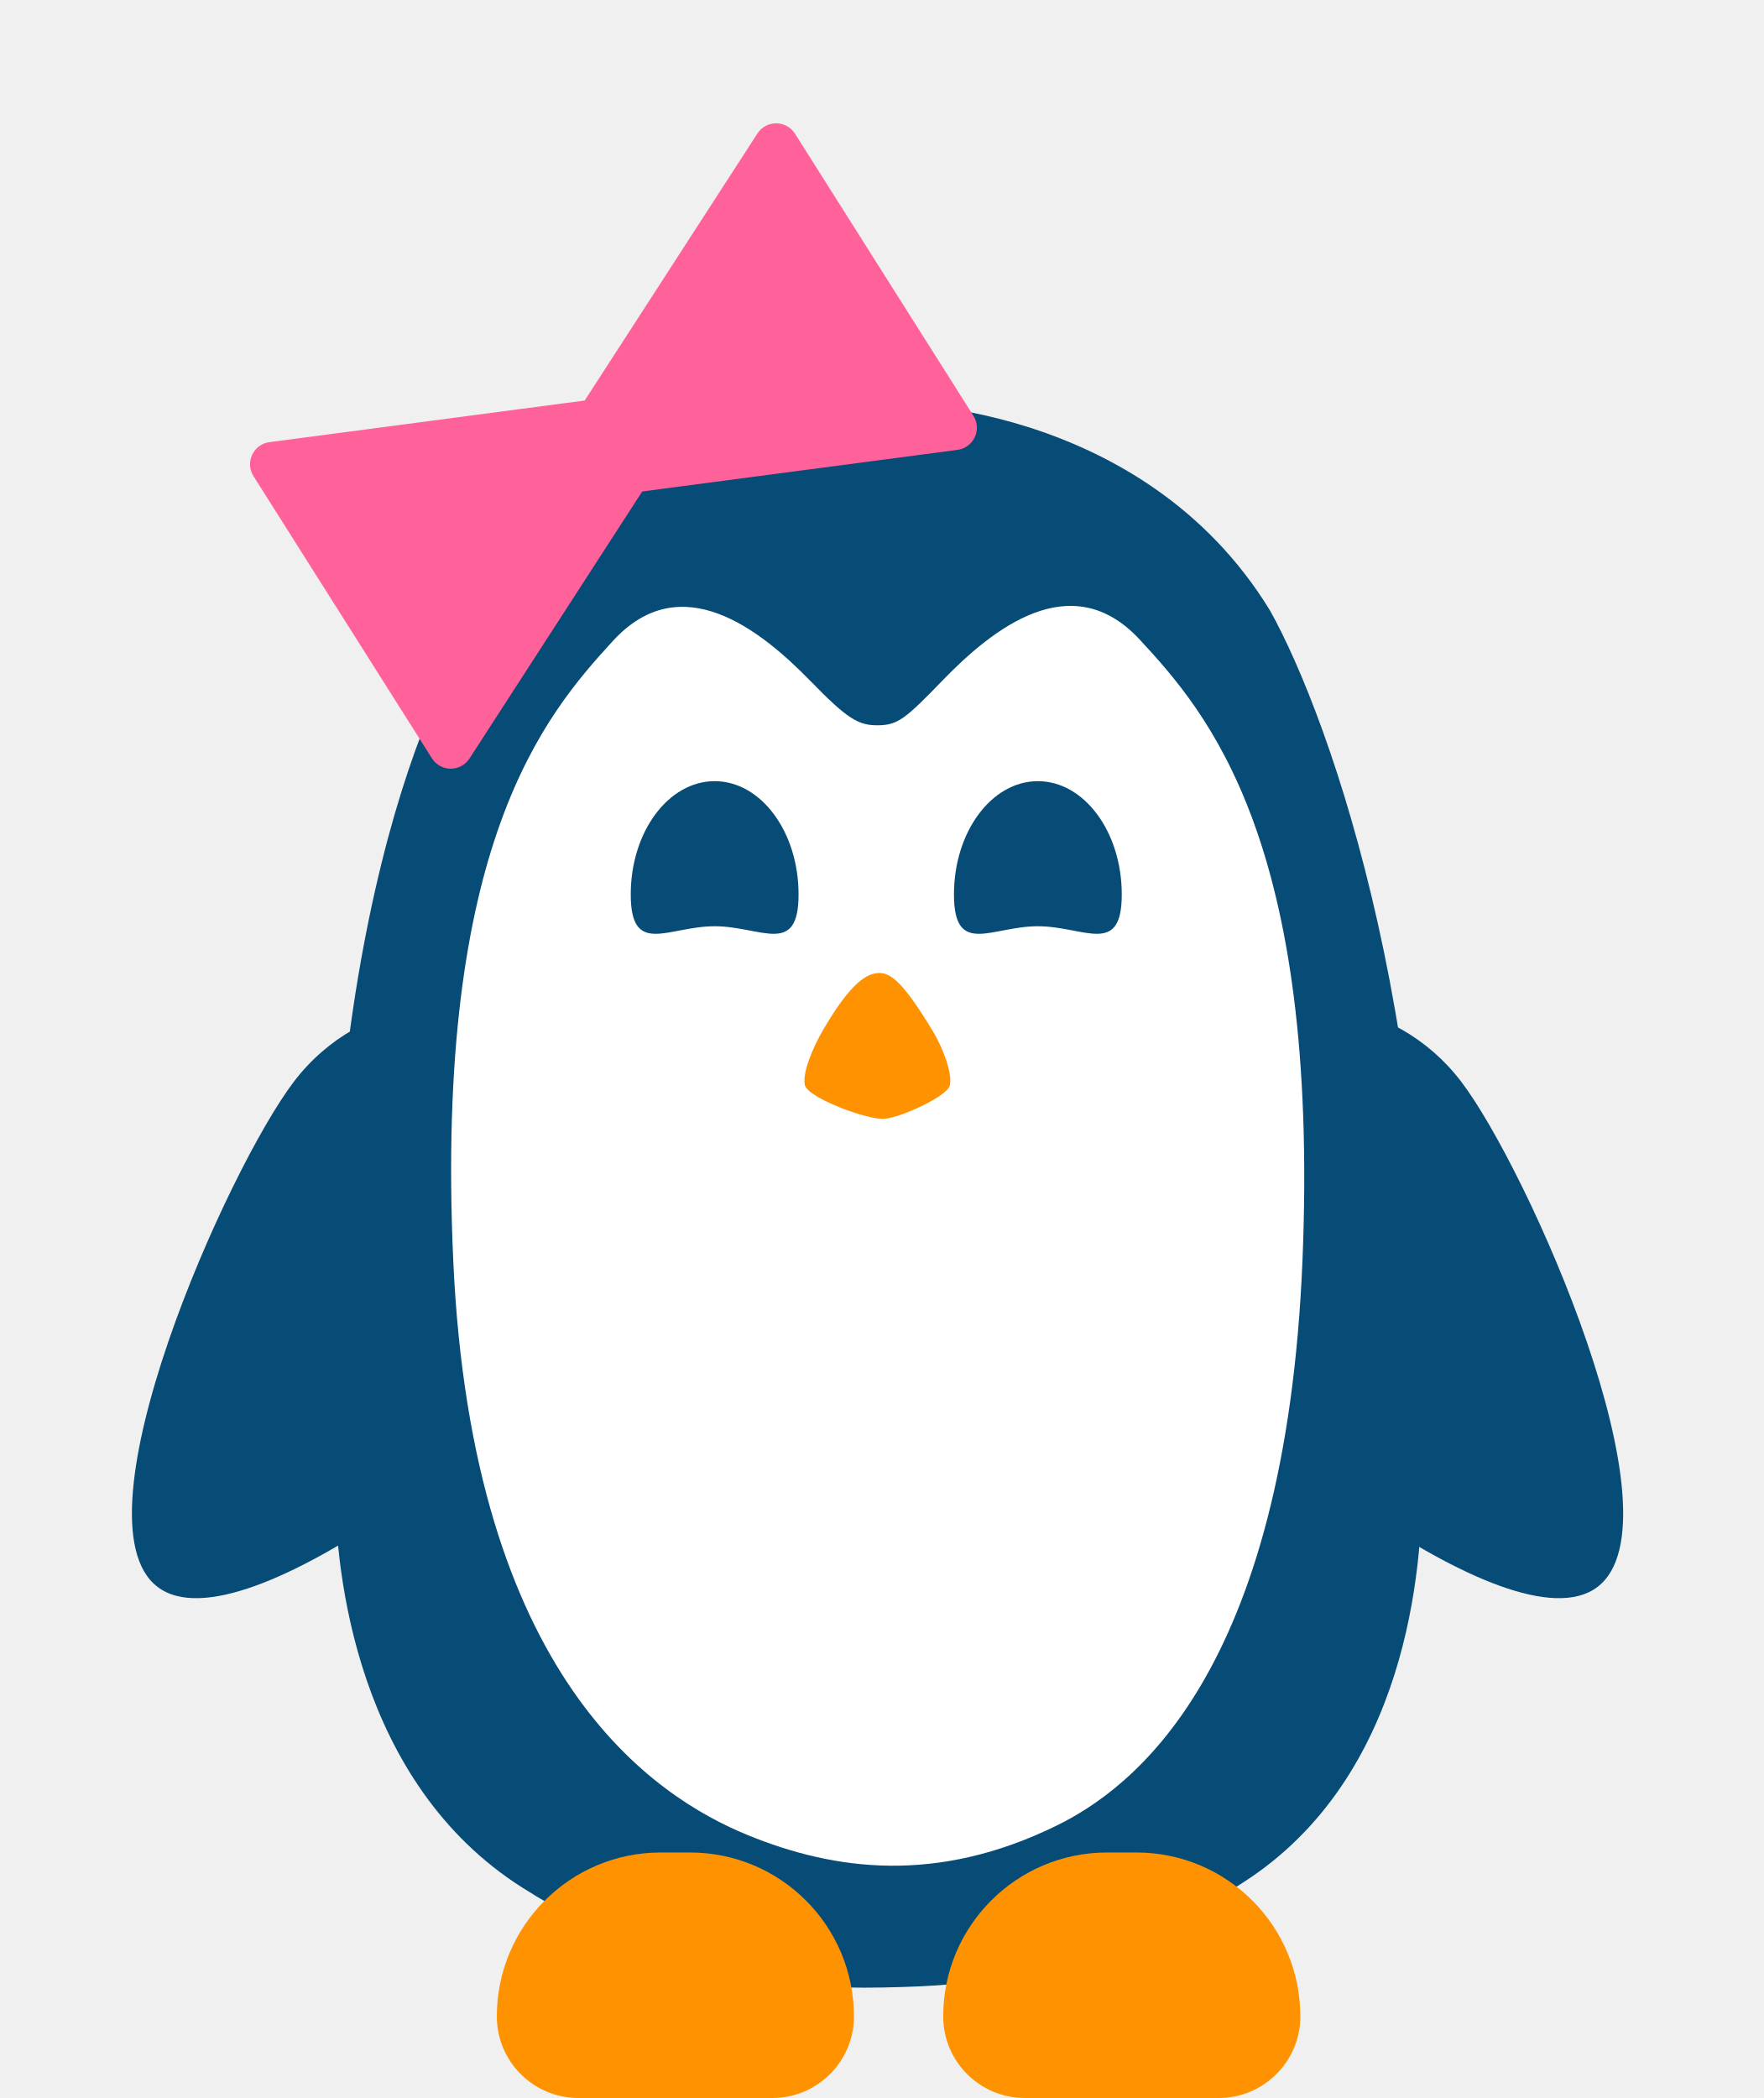
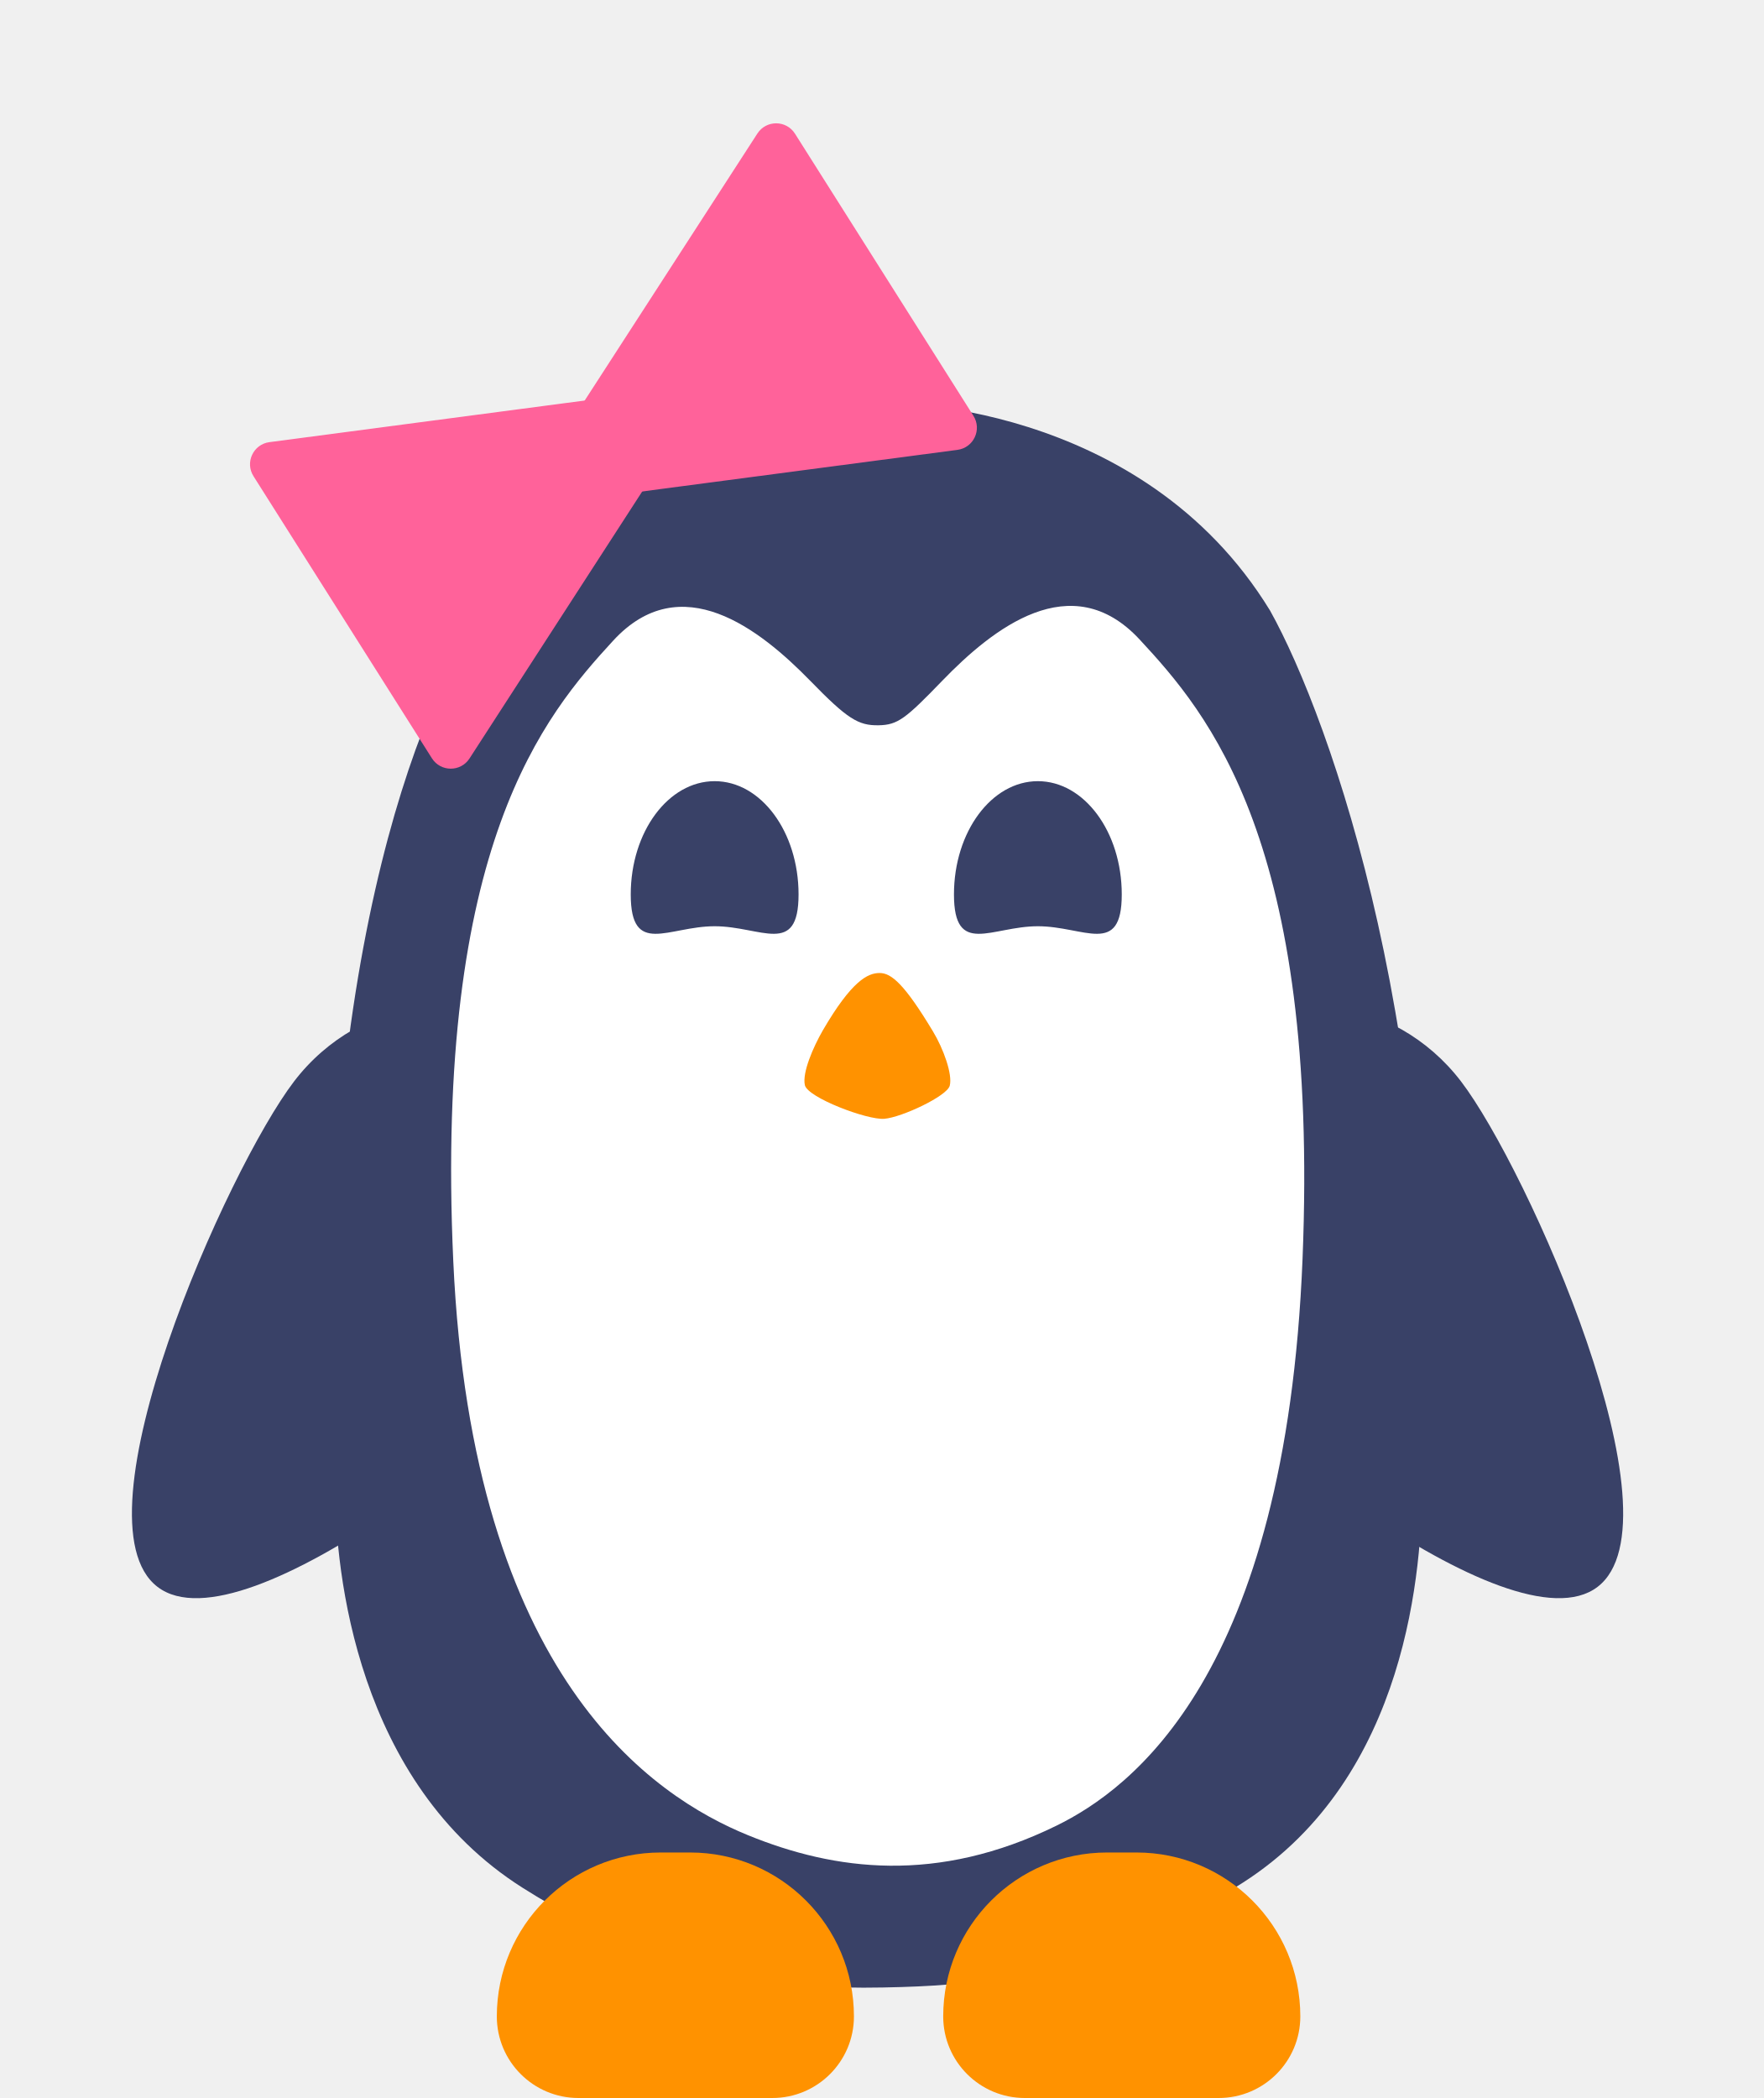
<svg xmlns="http://www.w3.org/2000/svg" width="79" height="94" viewBox="0 0 79 94" fill="none">
-   <path d="M65.462 48.454C62.486 44.555 56.912 43.807 53.013 46.784C49.114 49.76 48.367 55.334 51.343 59.233C54.32 63.132 67.678 74.076 71.577 71.1C75.475 68.124 68.439 52.353 65.462 48.454Z" fill="#074B77" />
-   <path d="M13.174 48.454C16.15 44.555 21.724 43.807 25.623 46.784C29.521 49.76 30.269 55.334 27.293 59.233C24.316 63.132 10.958 74.076 7.059 71.1C3.161 68.124 10.197 52.353 13.174 48.454Z" fill="#074B77" />
+   <path d="M65.462 48.454C62.486 44.555 56.912 43.807 53.013 46.784C49.114 49.76 48.367 55.334 51.343 59.233C54.32 63.132 67.678 74.076 71.577 71.1C75.475 68.124 68.439 52.353 65.462 48.454Z" fill="#394167" />
+   <path d="M13.174 48.454C16.15 44.555 21.724 43.807 25.623 46.784C29.521 49.76 30.269 55.334 27.293 59.233C24.316 63.132 10.958 74.076 7.059 71.1C3.161 68.124 10.197 52.353 13.174 48.454Z" fill="#394167" />
  <path d="M52.427 83.667C52.452 83.667 52.469 83.657 52.495 83.634C52.132 83.657 52.081 83.667 52.427 83.667Z" fill="white" />
  <path d="M55.855 83.638C55.872 83.654 55.889 83.663 55.906 83.663C56.209 83.663 56.167 83.654 55.855 83.638Z" fill="white" />
-   <path d="M39.234 18.093C39.646 17.951 51.137 17.921 56.905 27.358C59.623 32.222 64.79 46.84 63.716 66.397C63.726 70.179 63.095 79.602 55.694 84.347C49.413 88.373 44.346 88.907 40.398 89.028C35.992 89.162 30.391 89.005 23.402 84.573C15.977 79.866 15.023 70.448 15.013 66.666C13.74 43.823 18.879 31.098 21.607 27.591C27.331 18.124 38.823 17.953 39.234 18.093Z" fill="#074B77" />
+   <path d="M39.234 18.093C39.646 17.951 51.137 17.921 56.905 27.358C59.623 32.222 64.79 46.84 63.716 66.397C63.726 70.179 63.095 79.602 55.694 84.347C49.413 88.373 44.346 88.907 40.398 89.028C35.992 89.162 30.391 89.005 23.402 84.573C15.977 79.866 15.023 70.448 15.013 66.666C13.74 43.823 18.879 31.098 21.607 27.591C27.331 18.124 38.823 17.953 39.234 18.093Z" fill="#394167" />
  <path d="M54.202 85.479C54.211 85.479 54.219 85.47 54.227 85.463C54.075 85.47 54.05 85.479 54.202 85.479Z" fill="white" />
  <path d="M51.058 28.65C47.999 25.354 44.471 28.173 42.229 30.489C40.571 32.206 40.226 32.482 39.36 32.496C38.458 32.511 37.966 32.213 36.305 30.505C34.051 28.195 30.508 25.394 27.466 28.712C24.425 32.023 19.459 37.827 20.309 56.507C21.16 75.188 29.288 80.499 33.513 82.225C37.398 83.812 41.978 84.427 47.345 81.793C50.671 80.157 57.607 75.085 58.36 56.401C59.113 37.723 54.122 31.951 51.058 28.65Z" fill="white" />
  <path d="M54.108 85.465C54.116 85.472 54.125 85.472 54.133 85.472C54.26 85.482 54.243 85.472 54.108 85.465Z" fill="white" />
  <path d="M41.8 46.21C40.529 44.098 39.939 43.593 39.409 43.595C38.88 43.596 38.161 43.943 36.866 46.165C36.43 46.924 35.939 48.058 36.061 48.617C36.179 49.175 38.862 50.192 39.623 50.127C40.404 50.062 42.427 49.112 42.552 48.647C42.687 48.14 42.27 46.987 41.8 46.21Z" fill="#FF9200" />
  <path d="M42.26 90.344C42.26 86.288 45.548 83 49.604 83H50.917C54.972 83 58.26 86.288 58.26 90.344C58.26 92.363 56.623 94 54.604 94H45.917C43.897 94 42.26 92.363 42.26 90.344Z" fill="#FF9200" />
  <path d="M22.26 90.344C22.26 86.288 25.548 83 29.604 83H30.917C34.972 83 38.26 86.288 38.26 90.344C38.26 92.363 36.623 94 34.604 94H25.917C23.897 94 22.26 92.363 22.26 90.344Z" fill="#FF9200" />
-   <path d="M50.26 40.075C50.26 42.878 48.577 41.5 46.501 41.5C44.425 41.5 42.742 42.878 42.742 40.075C42.742 37.272 44.425 35 46.501 35C48.577 35 50.26 37.272 50.26 40.075Z" fill="#074B77" />
-   <path d="M35.779 40.075C35.779 42.878 34.096 41.5 32.02 41.5C29.943 41.5 28.26 42.878 28.26 40.075C28.26 37.272 29.943 35 32.02 35C34.096 35 35.779 37.272 35.779 40.075Z" fill="#074B77" />
+   <path d="M50.26 40.075C50.26 42.878 48.577 41.5 46.501 41.5C44.425 41.5 42.742 42.878 42.742 40.075C42.742 37.272 44.425 35 46.501 35C48.577 35 50.26 37.272 50.26 40.075Z" fill="#394167" />
+   <path d="M35.779 40.075C35.779 42.878 34.096 41.5 32.02 41.5C29.943 41.5 28.26 42.878 28.26 40.075C28.26 37.272 29.943 35 32.02 35C34.096 35 35.779 37.272 35.779 40.075Z" fill="#394167" />
  <path d="M29.751 17.476C30.596 17.364 31.184 18.295 30.721 19.011L21.036 33.983C20.639 34.596 19.741 34.591 19.351 33.974L11.358 21.336C10.967 20.719 11.348 19.905 12.072 19.81L29.751 17.476Z" fill="#FF629A" />
  <path d="M24.25 20.955C23.787 21.671 24.375 22.601 25.221 22.489L42.899 20.156C43.623 20.06 44.004 19.247 43.614 18.63L35.62 5.991C35.23 5.374 34.332 5.369 33.935 5.982L24.25 20.955Z" fill="#FF629A" />
</svg>
